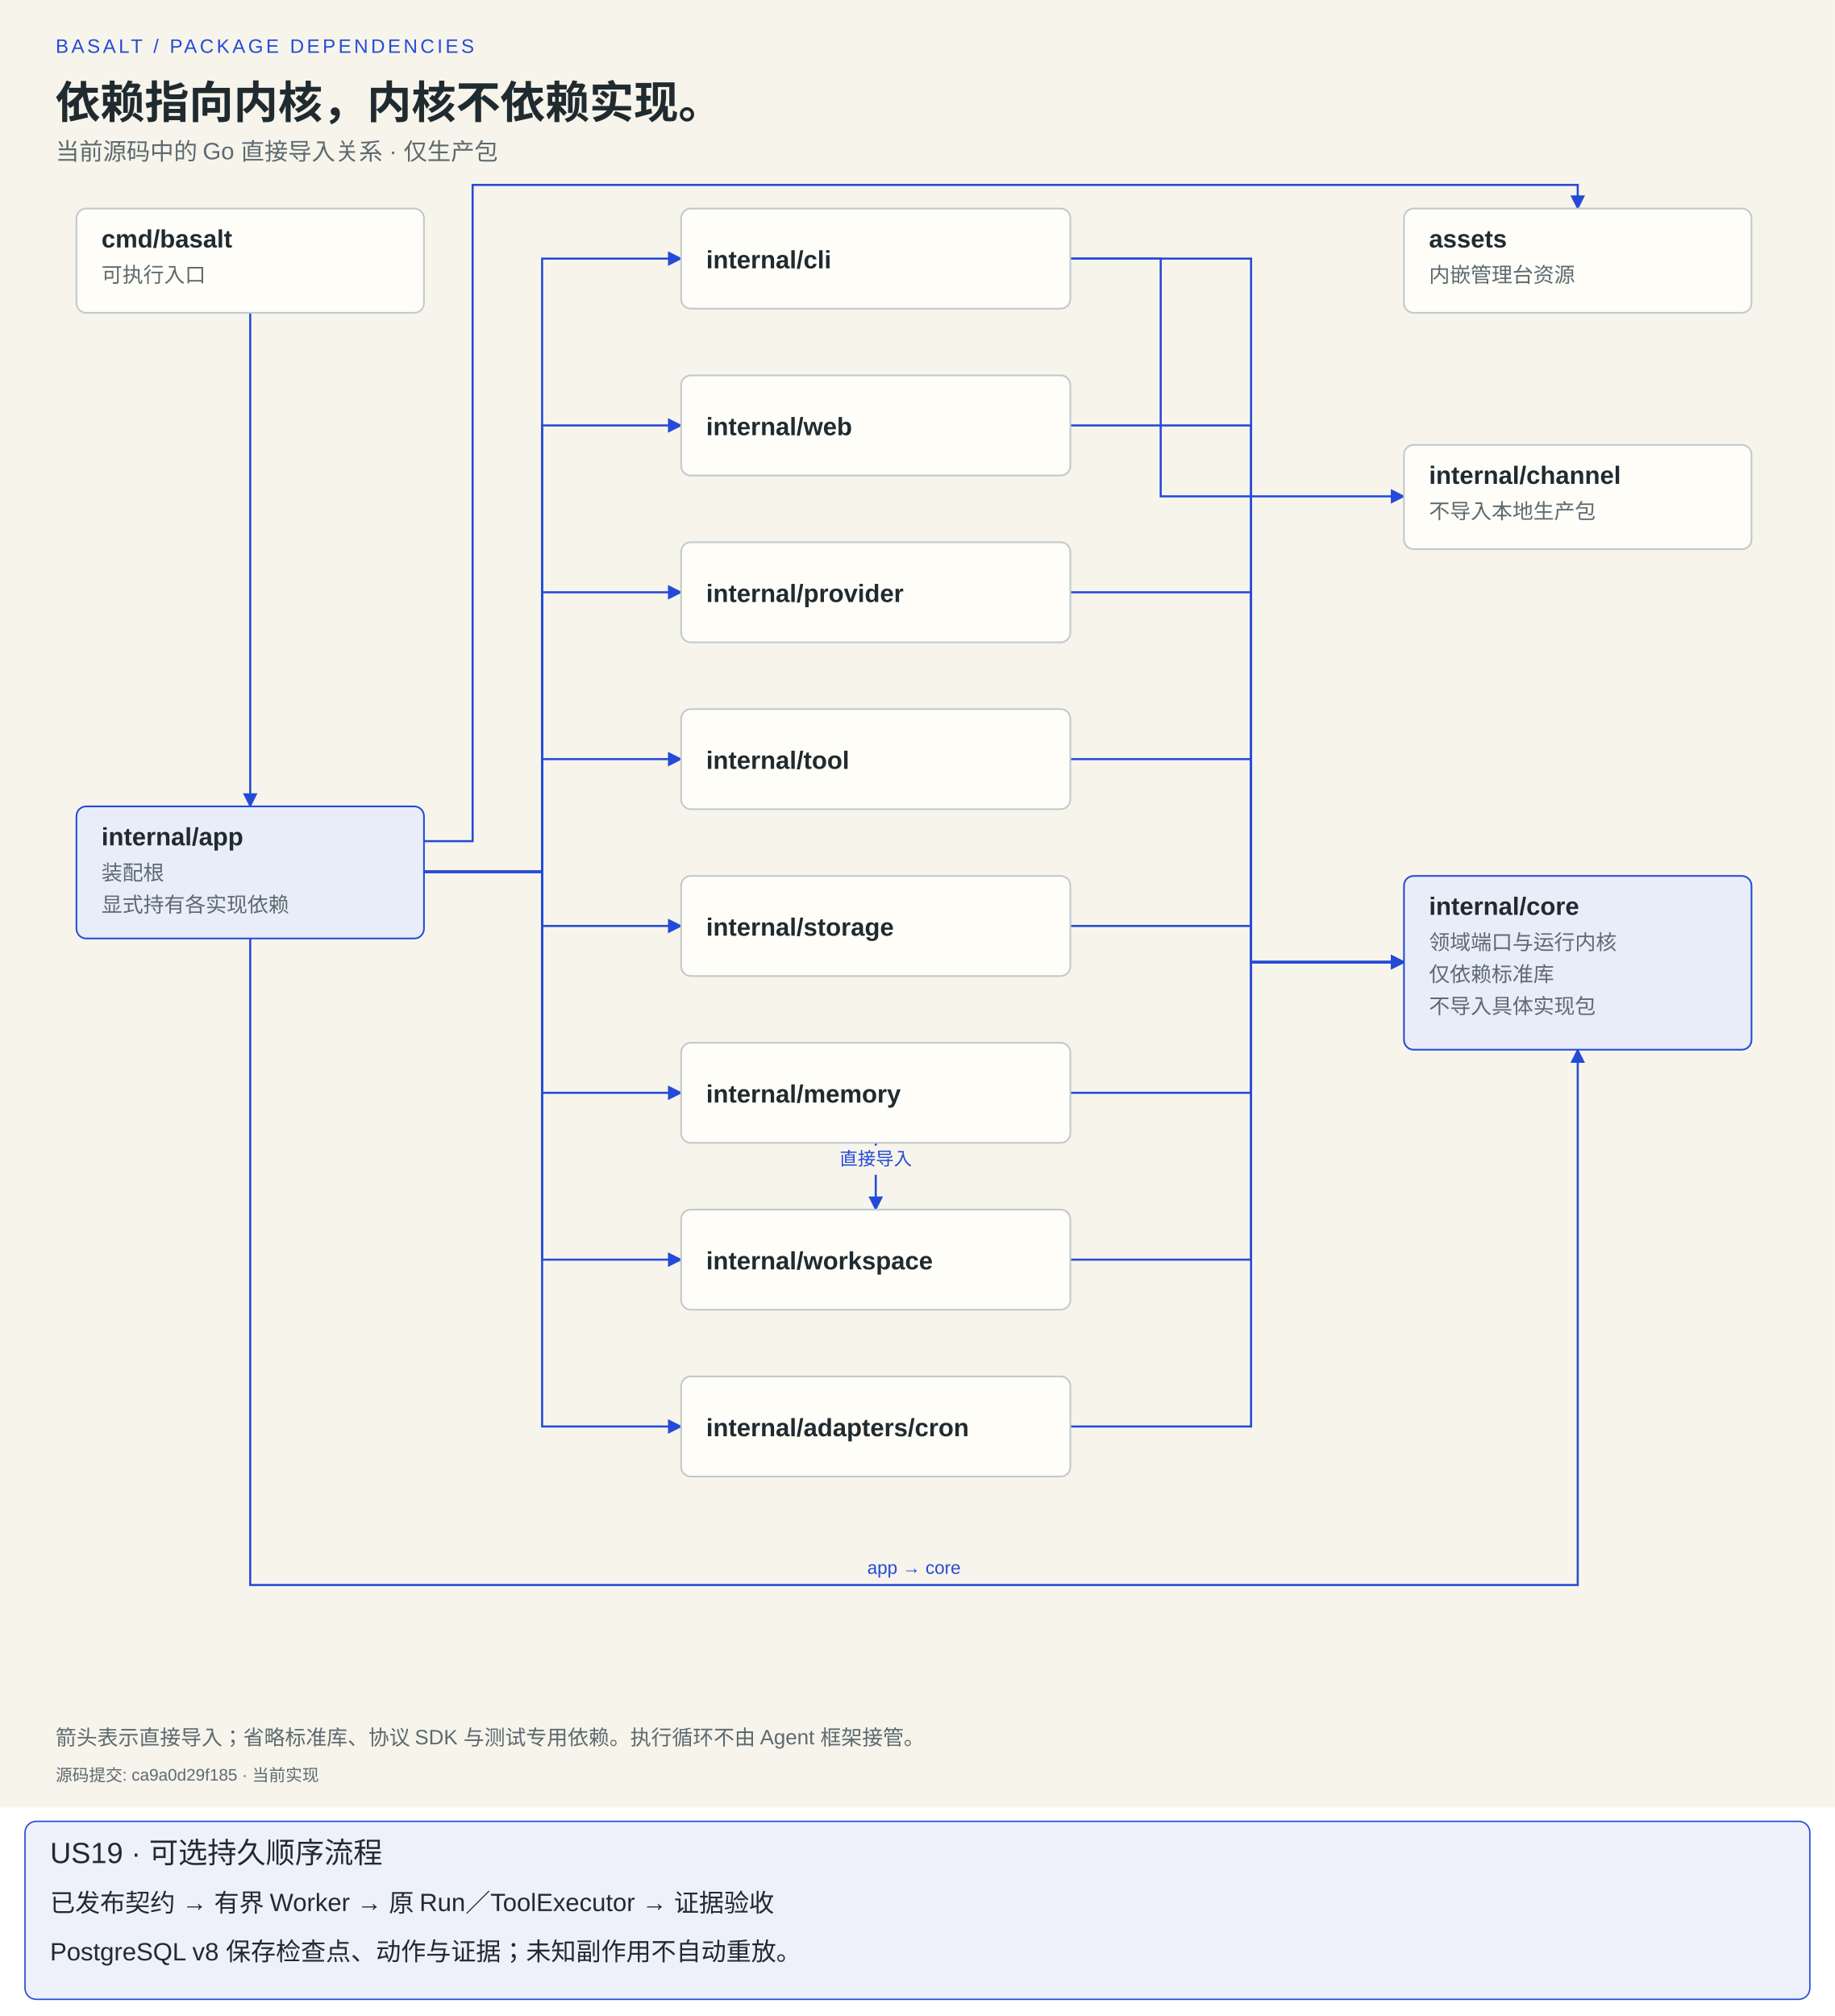
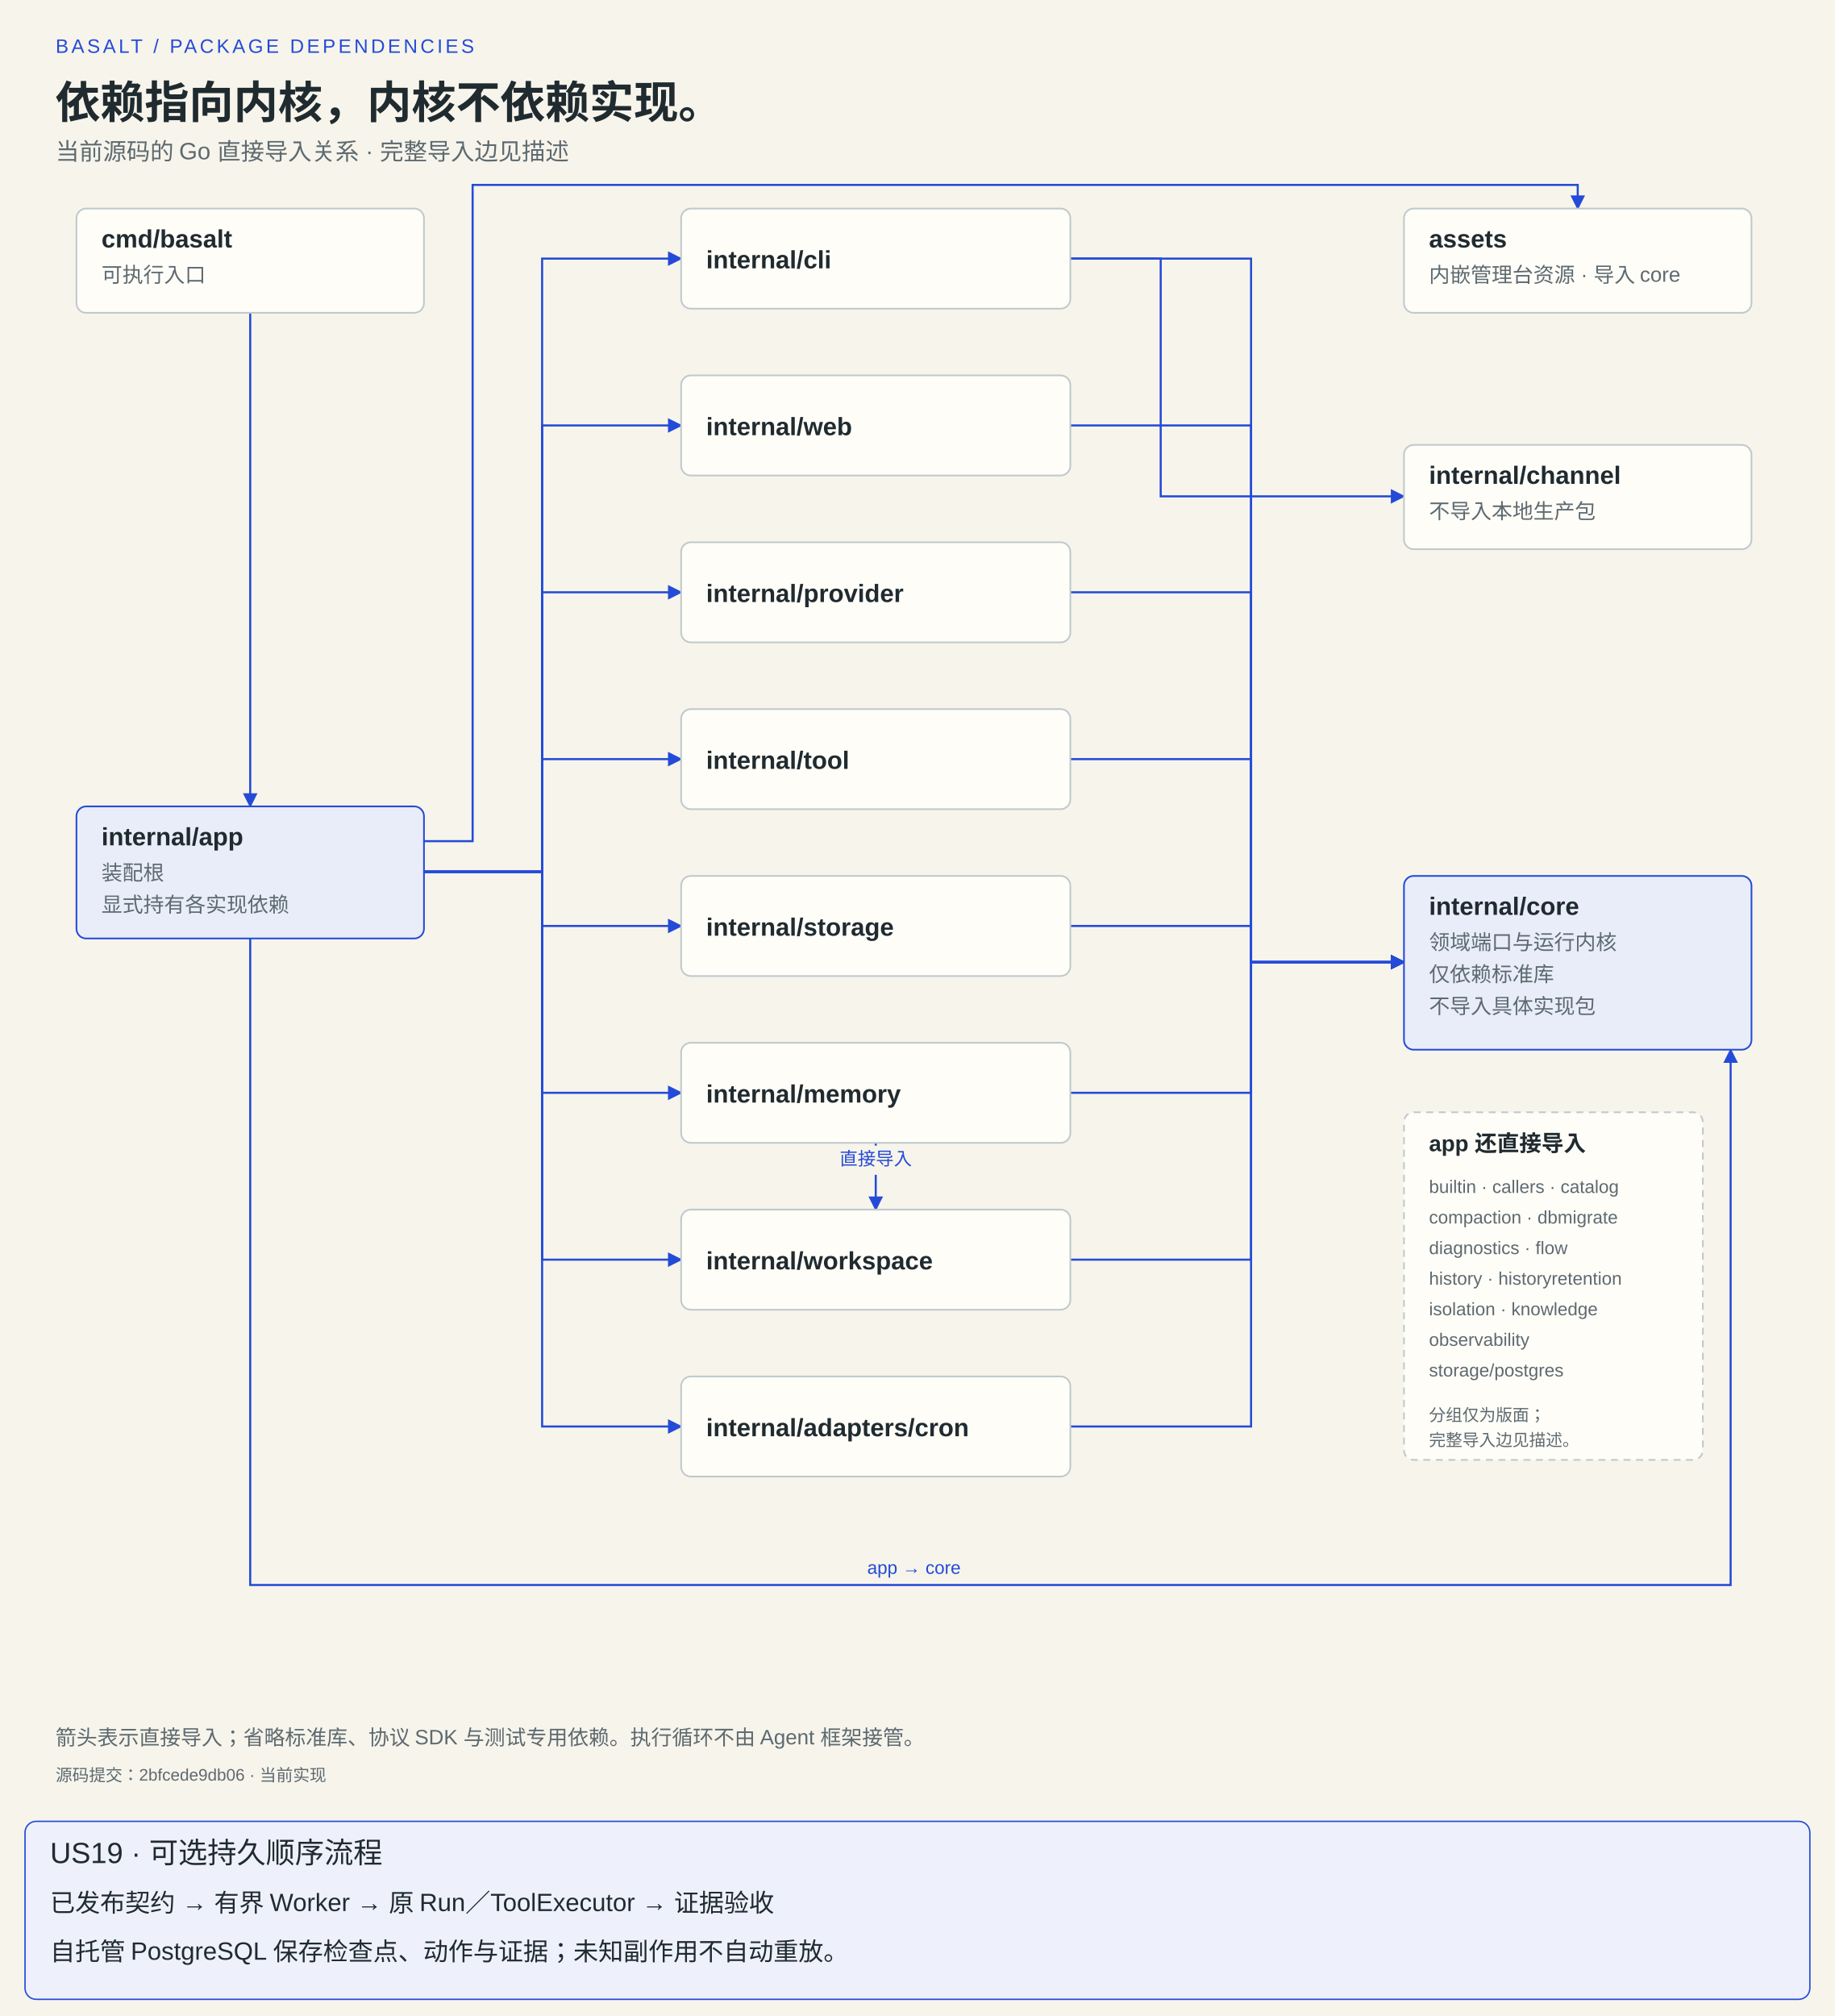
- <svg xmlns="http://www.w3.org/2000/svg" width="1320" height="1450" viewBox="0 0 1320 1450" role="img" aria-labelledby="diagram-title diagram-desc" data-diagram-id="package-dependencies" data-source-commit="ca9a0d29f185a548b14b595e6068c52df1c3cdf4" data-working-tree-feature="US19">
+ <svg xmlns="http://www.w3.org/2000/svg" width="1320" height="1450" viewBox="0 0 1320 1450" role="img" aria-labelledby="diagram-title diagram-desc" data-diagram-id="package-dependencies" data-source-commit="2bfcede9db06baf7cec27f1adb825a8e1ffb3969">
  <defs>
    <marker id="arrow" viewBox="0 0 10 10" refX="9" refY="5" markerWidth="7" markerHeight="7" orient="auto-start-reverse">
      <path d="M0 0 L10 5 L0 10 Z" fill="#244bd8" />
    </marker>
  </defs>
-   <rect width="1320" height="1300" fill="#f7f4eb" />
+   <rect width="1320" height="1450" fill="#f7f4eb" />
  <g font-family="Arial, Microsoft YaHei, sans-serif" fill="#202b30">
    <text x="40" y="38" font-size="14" letter-spacing="2" fill="#244bd8">BASALT / PACKAGE DEPENDENCIES</text>
    <text x="40" y="85" font-size="32" font-weight="600">依赖指向内核，内核不依赖实现。</text>
-     <text x="40" y="115" font-size="17" fill="#5d6a70">当前源码中的 Go 直接导入关系 · 仅生产包</text>
+     <text x="40" y="115" font-size="17" fill="#5d6a70">当前源码的 Go 直接导入关系 · 完整导入边见描述</text>
    <path d="M180,225 L180,580" fill="none" stroke="#244bd8" stroke-width="1.5" marker-end="url(#arrow)" />
    <path d="M305,627 L390,627 L390,186 L490,186" fill="none" stroke="#244bd8" stroke-width="1.5" marker-end="url(#arrow)" />
    <path d="M305,627 L390,627 L390,306 L490,306" fill="none" stroke="#244bd8" stroke-width="1.5" marker-end="url(#arrow)" />
    <path d="M305,627 L390,627 L390,426 L490,426" fill="none" stroke="#244bd8" stroke-width="1.5" marker-end="url(#arrow)" />
    <path d="M305,627 L390,627 L390,546 L490,546" fill="none" stroke="#244bd8" stroke-width="1.5" marker-end="url(#arrow)" />
    <path d="M305,627 L390,627 L390,666 L490,666" fill="none" stroke="#244bd8" stroke-width="1.5" marker-end="url(#arrow)" />
    <path d="M305,627 L390,627 L390,786 L490,786" fill="none" stroke="#244bd8" stroke-width="1.5" marker-end="url(#arrow)" />
    <path d="M305,627 L390,627 L390,906 L490,906" fill="none" stroke="#244bd8" stroke-width="1.5" marker-end="url(#arrow)" />
    <path d="M305,627 L390,627 L390,1026 L490,1026" fill="none" stroke="#244bd8" stroke-width="1.5" marker-end="url(#arrow)" />
    <path d="M770,186 L900,186 L900,692 L1010,692" fill="none" stroke="#244bd8" stroke-width="1.5" marker-end="url(#arrow)" />
    <path d="M770,306 L900,306 L900,692 L1010,692" fill="none" stroke="#244bd8" stroke-width="1.5" marker-end="url(#arrow)" />
    <path d="M770,426 L900,426 L900,692 L1010,692" fill="none" stroke="#244bd8" stroke-width="1.5" marker-end="url(#arrow)" />
    <path d="M770,546 L900,546 L900,692 L1010,692" fill="none" stroke="#244bd8" stroke-width="1.5" marker-end="url(#arrow)" />
    <path d="M770,666 L900,666 L900,692 L1010,692" fill="none" stroke="#244bd8" stroke-width="1.5" marker-end="url(#arrow)" />
    <path d="M770,786 L900,786 L900,692 L1010,692" fill="none" stroke="#244bd8" stroke-width="1.5" marker-end="url(#arrow)" />
    <path d="M770,906 L900,906 L900,692 L1010,692" fill="none" stroke="#244bd8" stroke-width="1.5" marker-end="url(#arrow)" />
    <path d="M770,1026 L900,1026 L900,692 L1010,692" fill="none" stroke="#244bd8" stroke-width="1.5" marker-end="url(#arrow)" />
    <path d="M770,186 L835,186 L835,357 L1010,357" fill="none" stroke="#244bd8" stroke-width="1.5" marker-end="url(#arrow)" />
    <path d="M630,822 L630,870" fill="none" stroke="#244bd8" stroke-width="1.5" marker-end="url(#arrow)" />
    <rect x="601" y="824" width="58" height="21" rx="3" fill="#f7f4eb" />
    <text x="630" y="838" text-anchor="middle" font-size="13" fill="#244bd8">直接导入</text>
    <path d="M305,605 L340,605 L340,133 L1135,133 L1135,150" fill="none" stroke="#244bd8" stroke-width="1.5" marker-end="url(#arrow)" />
-     <path d="M180,675 L180,1140 L1135,1140 L1135,755" fill="none" stroke="#244bd8" stroke-width="1.5" marker-end="url(#arrow)" />
+     <path d="M180,675 L180,1140 L1245,1140 L1245,755" fill="none" stroke="#244bd8" stroke-width="1.5" marker-end="url(#arrow)" />
    <rect x="592.5" y="1118" width="130" height="21" rx="3" fill="#f7f4eb" />
    <text x="657.5" y="1132" text-anchor="middle" font-size="13" fill="#244bd8">app → core</text>
    <g data-node-id="cmd">
      <rect x="55" y="150" width="250" height="75" rx="7" fill="#fffdf8" stroke="#bfc9cc" stroke-width="1.2" />
      <text x="73" y="178" font-size="18" font-weight="600">cmd/basalt</text>
      <text x="73" y="203" font-size="15" fill="#5d6a70">可执行入口</text>
    </g>
    <g data-node-id="app">
      <rect x="55" y="580" width="250" height="95" rx="7" fill="#e9edf9" stroke="#244bd8" stroke-width="1.2" />
      <text x="73" y="608" font-size="18" font-weight="600">internal/app</text>
      <text x="73" y="633" font-size="15" fill="#5d6a70">装配根</text>
      <text x="73" y="656" font-size="15" fill="#5d6a70">显式持有各实现依赖</text>
    </g>
    <g data-node-id="cli">
      <rect x="490" y="150" width="280" height="72" rx="7" fill="#fffdf8" stroke="#bfc9cc" stroke-width="1.2" />
      <text x="508" y="193" font-size="18" font-weight="600">internal/cli</text>
    </g>
    <g data-node-id="web">
      <rect x="490" y="270" width="280" height="72" rx="7" fill="#fffdf8" stroke="#bfc9cc" stroke-width="1.2" />
      <text x="508" y="313" font-size="18" font-weight="600">internal/web</text>
    </g>
    <g data-node-id="provider">
      <rect x="490" y="390" width="280" height="72" rx="7" fill="#fffdf8" stroke="#bfc9cc" stroke-width="1.2" />
      <text x="508" y="433" font-size="18" font-weight="600">internal/provider</text>
    </g>
    <g data-node-id="tool">
      <rect x="490" y="510" width="280" height="72" rx="7" fill="#fffdf8" stroke="#bfc9cc" stroke-width="1.2" />
      <text x="508" y="553" font-size="18" font-weight="600">internal/tool</text>
    </g>
    <g data-node-id="storage">
      <rect x="490" y="630" width="280" height="72" rx="7" fill="#fffdf8" stroke="#bfc9cc" stroke-width="1.2" />
      <text x="508" y="673" font-size="18" font-weight="600">internal/storage</text>
    </g>
    <g data-node-id="memory">
      <rect x="490" y="750" width="280" height="72" rx="7" fill="#fffdf8" stroke="#bfc9cc" stroke-width="1.2" />
      <text x="508" y="793" font-size="18" font-weight="600">internal/memory</text>
    </g>
    <g data-node-id="workspace">
      <rect x="490" y="870" width="280" height="72" rx="7" fill="#fffdf8" stroke="#bfc9cc" stroke-width="1.2" />
      <text x="508" y="913" font-size="18" font-weight="600">internal/workspace</text>
    </g>
    <g data-node-id="cron">
      <rect x="490" y="990" width="280" height="72" rx="7" fill="#fffdf8" stroke="#bfc9cc" stroke-width="1.2" />
      <text x="508" y="1033" font-size="18" font-weight="600">internal/adapters/cron</text>
    </g>
    <g data-node-id="assets">
      <rect x="1010" y="150" width="250" height="75" rx="7" fill="#fffdf8" stroke="#bfc9cc" stroke-width="1.2" />
      <text x="1028" y="178" font-size="18" font-weight="600">assets</text>
-       <text x="1028" y="203" font-size="15" fill="#5d6a70">内嵌管理台资源</text>
+       <text x="1028" y="203" font-size="15" fill="#5d6a70">内嵌管理台资源 · 导入 core</text>
    </g>
    <g data-node-id="channel">
      <rect x="1010" y="320" width="250" height="75" rx="7" fill="#fffdf8" stroke="#bfc9cc" stroke-width="1.2" />
      <text x="1028" y="348" font-size="18" font-weight="600">internal/channel</text>
      <text x="1028" y="373" font-size="15" fill="#5d6a70">不导入本地生产包</text>
    </g>
    <g data-node-id="core">
      <rect x="1010" y="630" width="250" height="125" rx="7" fill="#e9edf9" stroke="#244bd8" stroke-width="1.2" />
      <text x="1028" y="658" font-size="18" font-weight="600">internal/core</text>
      <text x="1028" y="683" font-size="15" fill="#5d6a70">领域端口与运行内核</text>
      <text x="1028" y="706" font-size="15" fill="#5d6a70">仅依赖标准库</text>
      <text x="1028" y="729" font-size="15" fill="#5d6a70">不导入具体实现包</text>
    </g>
+     <g data-node-id="feature-packages">
+       <rect x="1010" y="800" width="215" height="250" rx="7" fill="#fffdf8" stroke="#bfc9cc" stroke-width="1.2" stroke-dasharray="5 4" />
+       <text x="1028" y="828" font-size="16" font-weight="600">app 还直接导入</text>
+       <text x="1028" y="858" font-size="13" fill="#5d6a70">builtin · callers · catalog</text>
+       <text x="1028" y="880" font-size="13" fill="#5d6a70">compaction · dbmigrate</text>
+       <text x="1028" y="902" font-size="13" fill="#5d6a70">diagnostics · flow</text>
+       <text x="1028" y="924" font-size="13" fill="#5d6a70">history · historyretention</text>
+       <text x="1028" y="946" font-size="13" fill="#5d6a70">isolation · knowledge</text>
+       <text x="1028" y="968" font-size="13" fill="#5d6a70">observability</text>
+       <text x="1028" y="990" font-size="13" fill="#5d6a70">storage/postgres</text>
+       <text x="1028" y="1022" font-size="12" fill="#5d6a70">分组仅为版面；</text>
+       <text x="1028" y="1040" font-size="12" fill="#5d6a70">完整导入边见描述。</text>
+     </g>
    <text x="40" y="1255" font-size="15" fill="#5d6a70">箭头表示直接导入；省略标准库、协议 SDK 与测试专用依赖。执行循环不由 Agent 框架接管。</text>
-     <text x="40" y="1281" font-size="12" fill="#5d6a70">源码提交: ca9a0d29f185 · 当前实现</text>
+     <text x="40" y="1281" font-size="12" fill="#5d6a70">源码提交：2bfcede9db06 · 当前实现</text>
  </g>
  <g id="us19-flow" font-family="Arial, Microsoft YaHei, sans-serif">
    <rect x="18" y="1310" width="1284" height="128" rx="8" fill="#eef1fb" stroke="#244bd8" />
    <text x="36" y="1340" font-size="21" fill="#202b30">US19 · 可选持久顺序流程</text>
    <text x="36" y="1375" font-size="18" fill="#202b30">已发布契约 → 有界 Worker → 原 Run／ToolExecutor → 证据验收</text>
-     <text x="36" y="1410" font-size="18" fill="#202b30">PostgreSQL v8 保存检查点、动作与证据；未知副作用不自动重放。</text>
+     <text x="36" y="1410" font-size="18" fill="#202b30">自托管 PostgreSQL 保存检查点、动作与证据；未知副作用不自动重放。</text>
  </g>
</svg>
